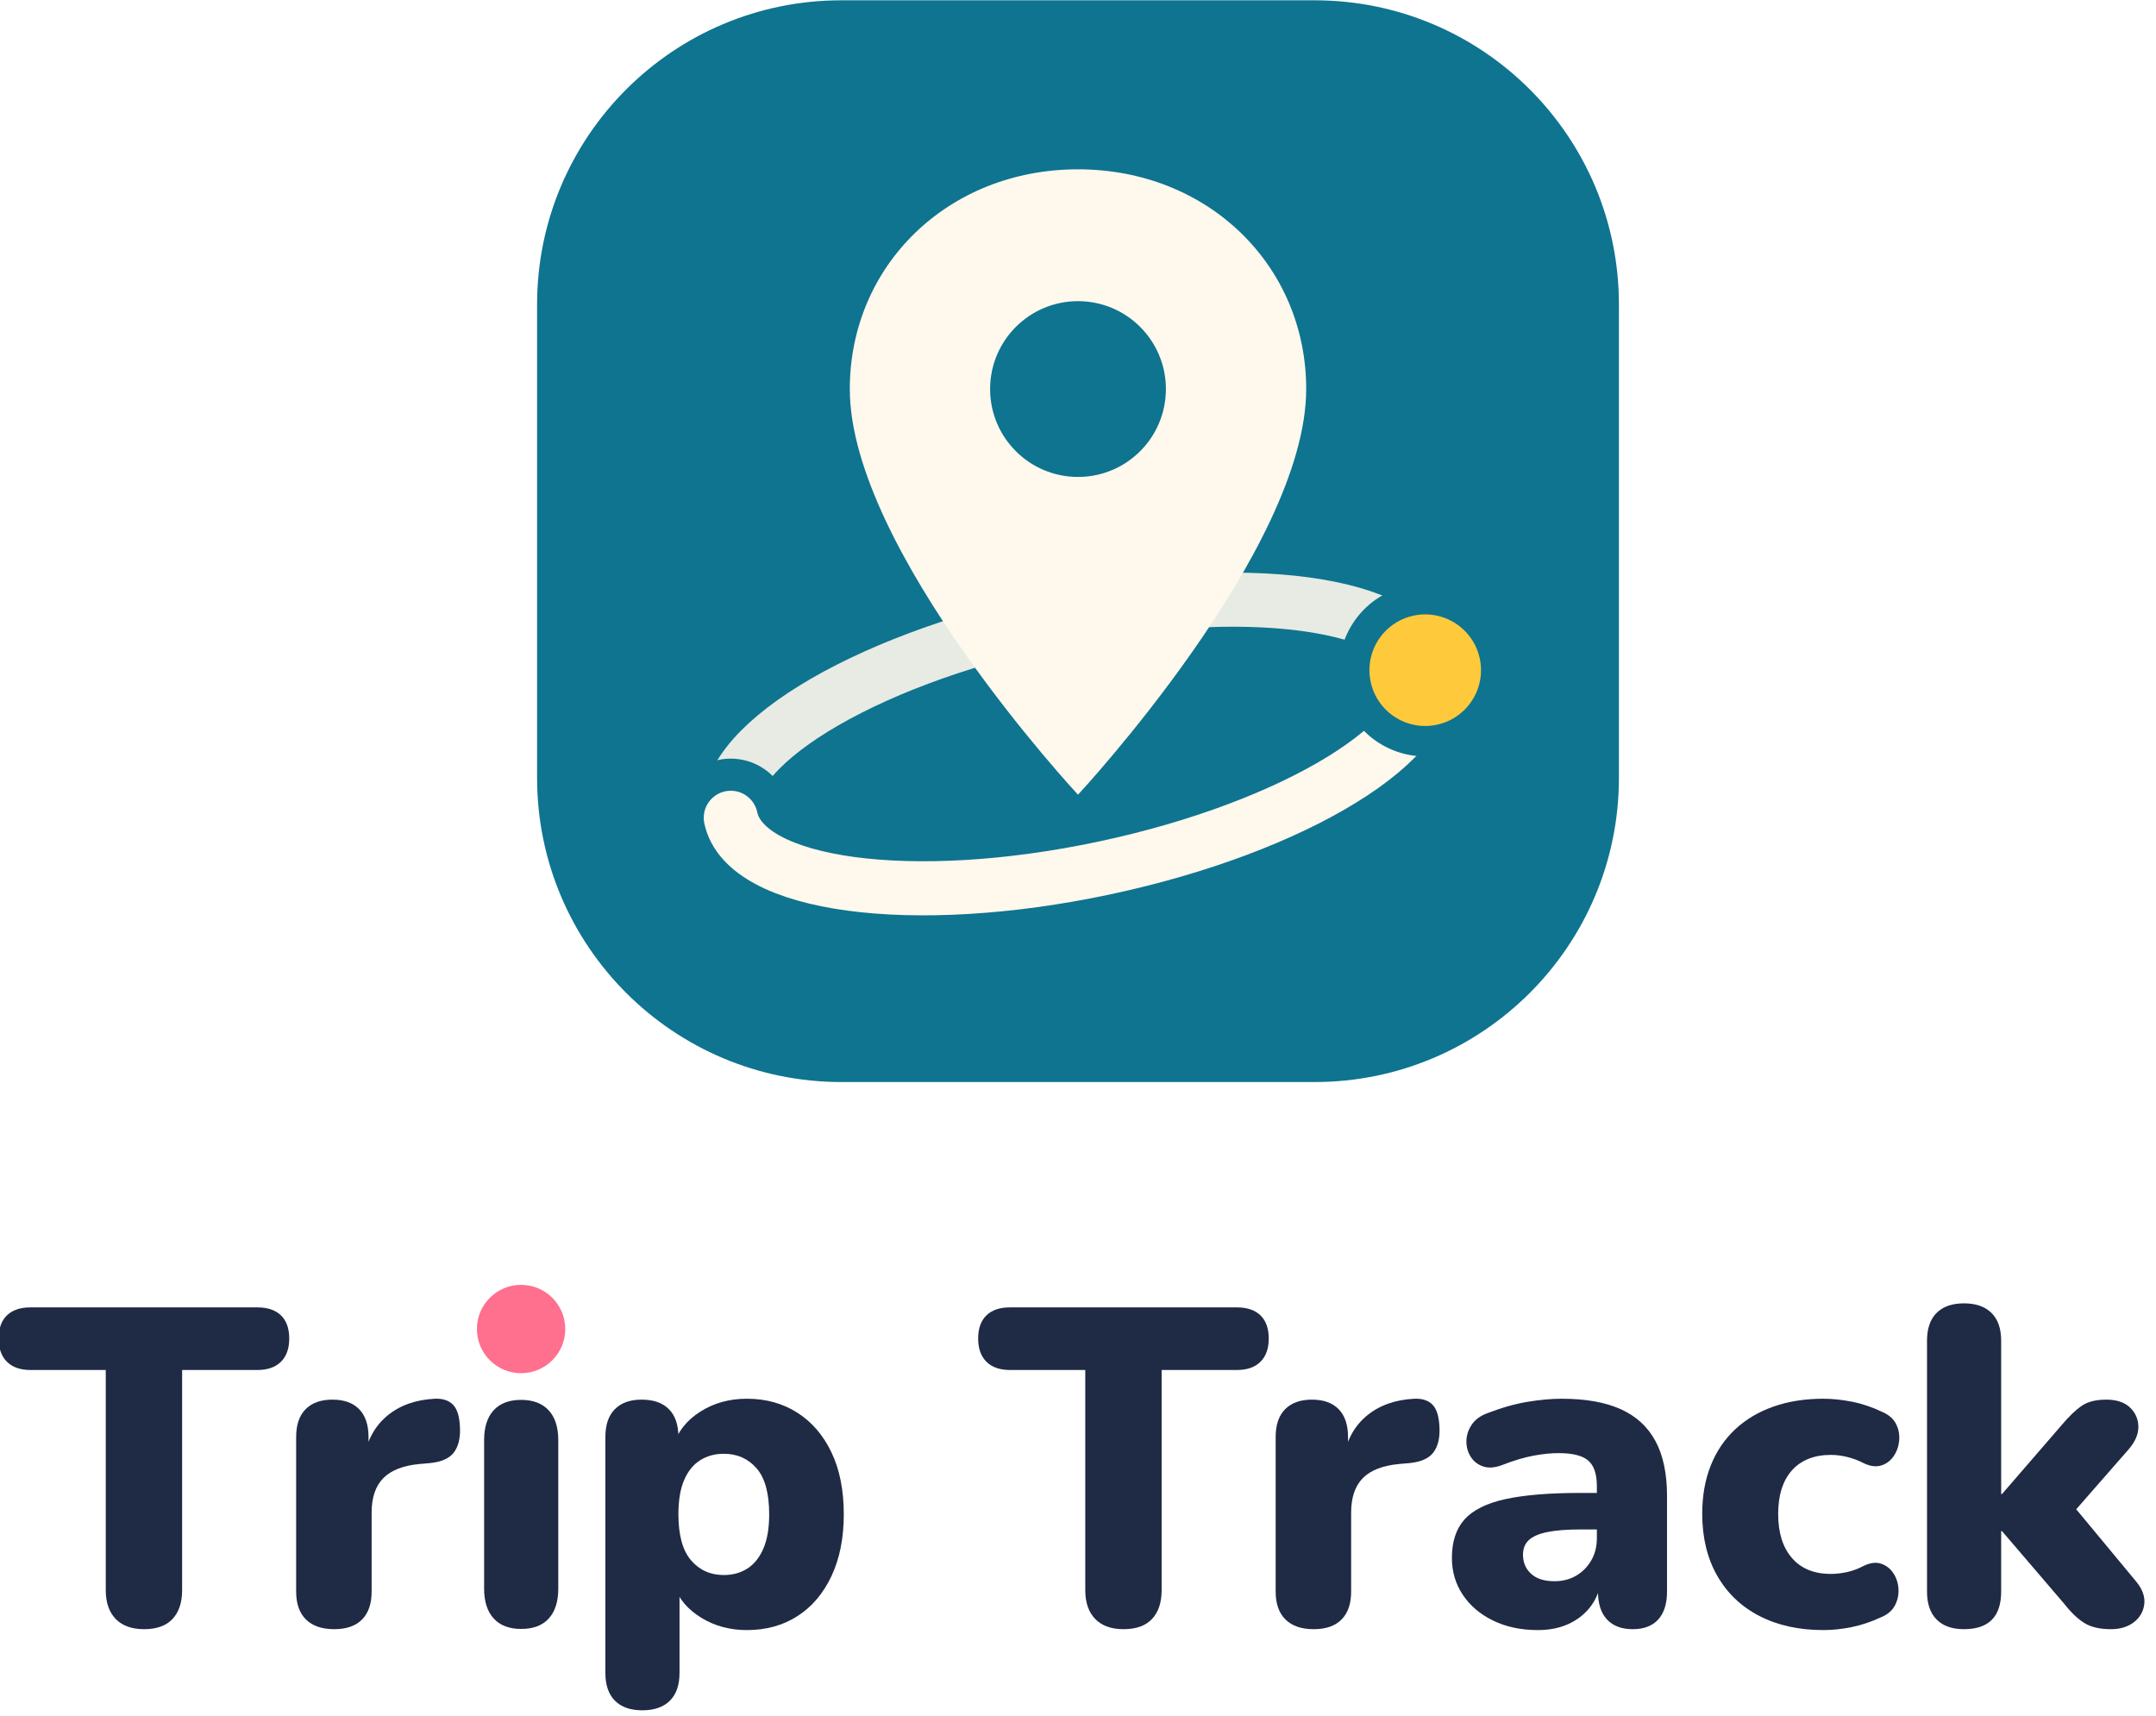
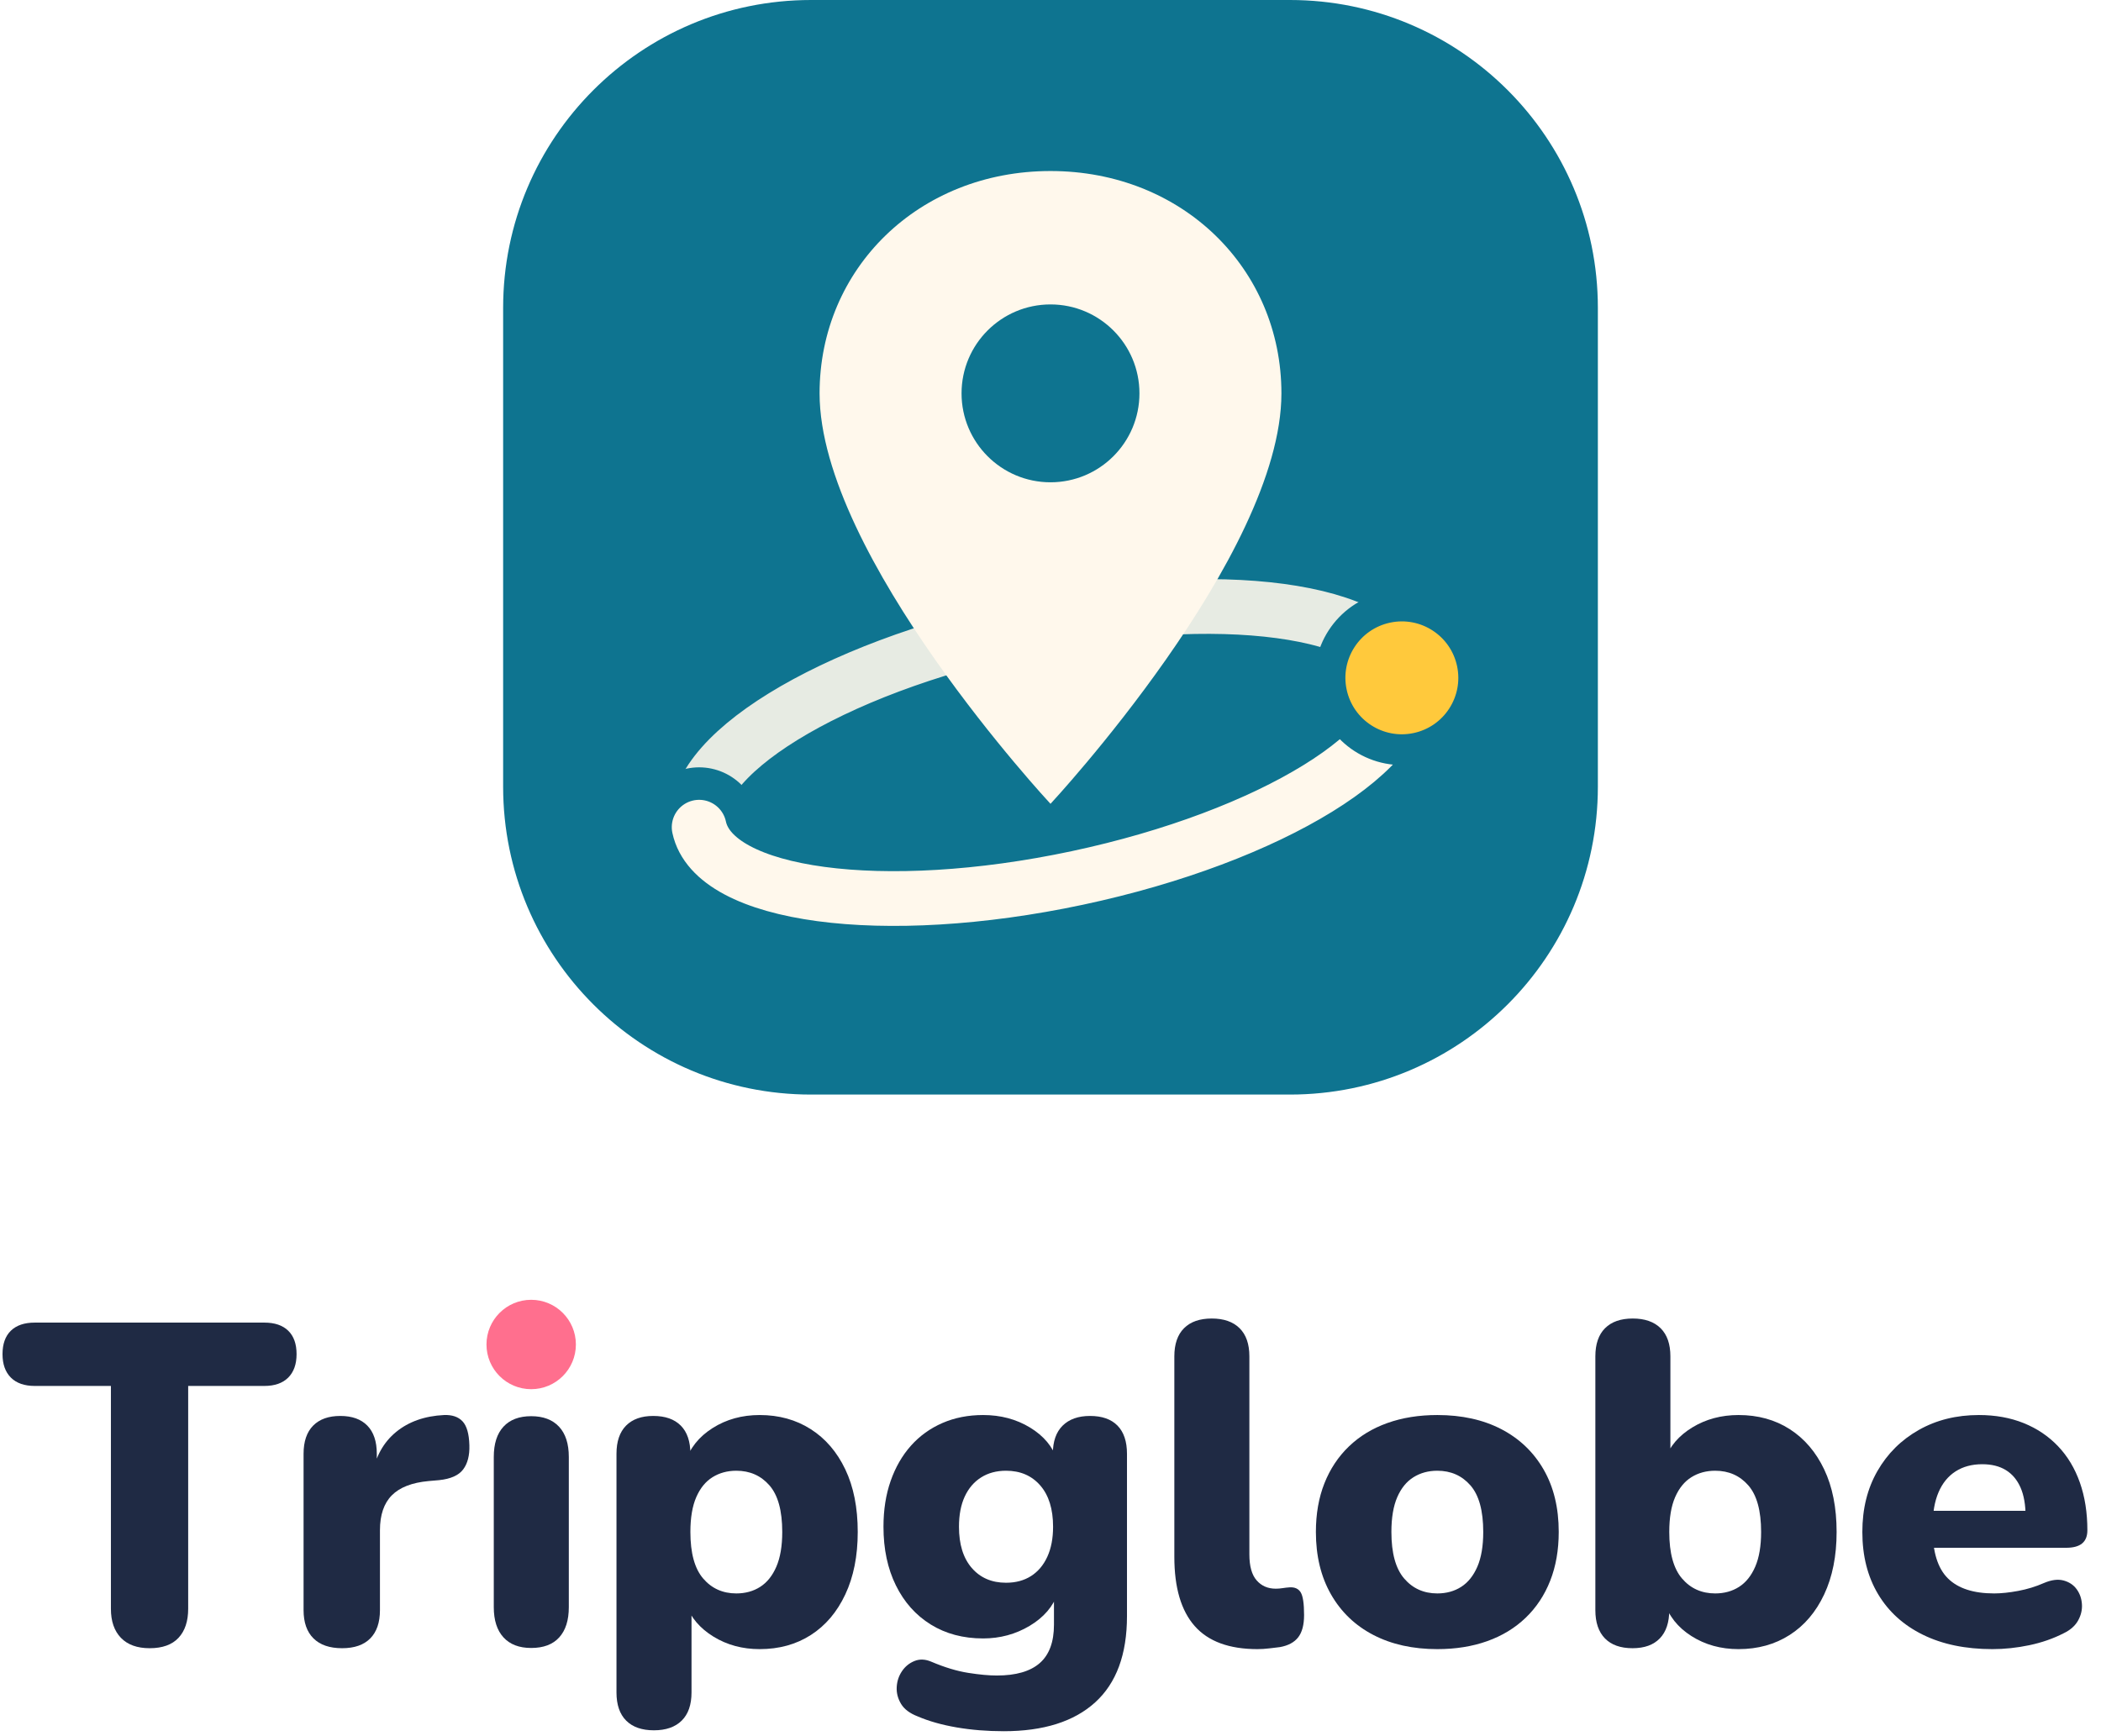
- <svg xmlns="http://www.w3.org/2000/svg" width="191" height="152" viewBox="0 0 191.32 152.20" role="img" aria-label="Trip Track">
-   <g transform="translate(47.66 0) scale(1.5)">
+ <svg xmlns="http://www.w3.org/2000/svg" width="184" height="152" viewBox="0 0 183.56 152.20" role="img" aria-label="Tripglobe">
+   <g transform="translate(43.78 0) scale(1.5)">
    <rect width="64" height="64" rx="18" fill="#0E7490" />
    <g transform="rotate(-12 32 44)">
      <path d="M11 44A21 7.5 0 0 1 53 44" fill="none" stroke="#FFF8EC" stroke-width="3.2" stroke-linecap="round" opacity=".9" />
    </g>
    <path d="M32 10C24.3 10 18.5 15.7 18.5 23c0 9.5 13.5 24 13.5 24s13.5-14.5 13.5-24C45.5 15.7 39.7 10 32 10z" fill="#FFF8EC" />
    <circle cx="32" cy="23" r="5.2" fill="#0E7490" />
    <g transform="rotate(-12 32 44)" fill="none" stroke-linecap="round">
      <path d="M11 44A21 7.5 0 0 0 53 44" stroke="#0E7490" stroke-width="7" />
      <path d="M11 44A21 7.5 0 0 0 53 44" stroke="#FFF8EC" stroke-width="3.2" />
      <circle cx="53" cy="44" r="4.2" fill="#FFC93C" stroke="#0E7490" stroke-width="1.8" />
    </g>
  </g>
  <path d="M12.783 144.558Q11.143 144.558 10.264 143.649Q9.385 142.739 9.385 141.099V121.556H2.708Q1.345 121.556 0.612 120.823Q-0.12 120.091 -0.12 118.767Q-0.12 117.423 0.612 116.711Q1.345 116 2.708 116H22.838Q24.202 116 24.934 116.711Q25.666 117.423 25.666 118.767Q25.666 120.091 24.934 120.823Q24.202 121.556 22.838 121.556H16.161V141.099Q16.161 142.739 15.312 143.649Q14.462 144.558 12.783 144.558Z" fill="#1F2A44" />
  <path d="M29.659 144.558Q28.019 144.558 27.15 143.698Q26.28 142.838 26.28 141.218V127.506Q26.28 125.886 27.12 125.036Q27.96 124.187 29.501 124.187Q31.042 124.187 31.872 125.036Q32.702 125.886 32.702 127.506V129.36H32.302Q32.729 126.96 34.388 125.596Q36.047 124.233 38.596 124.107Q39.664 124.065 40.221 124.66Q40.778 125.255 40.82 126.752Q40.862 128.095 40.275 128.877Q39.687 129.658 38.169 129.817L37.251 129.897Q35.059 130.098 34.019 131.149Q32.978 132.2 32.978 134.213V141.218Q32.978 142.838 32.129 143.698Q31.28 144.558 29.659 144.558Z" fill="#1F2A44" />
  <path d="M46.24 144.537Q44.659 144.537 43.81 143.608Q42.96 142.678 42.96 140.96V127.784Q42.96 126.046 43.81 125.127Q44.659 124.208 46.24 124.208Q47.821 124.208 48.68 125.127Q49.54 126.046 49.54 127.784V140.96Q49.54 142.678 48.7 143.608Q47.861 144.537 46.24 144.537Z" fill="#1F2A44" />
  <circle cx="46.24" cy="117.92" r="3.92" fill="#FF6F8E" />
  <path d="M57 151.758Q55.419 151.758 54.57 150.909Q53.72 150.059 53.72 148.438V127.506Q53.72 125.886 54.56 125.036Q55.4 124.187 56.941 124.187Q58.522 124.187 59.361 125.036Q60.201 125.886 60.201 127.506V130.017L59.761 128.246Q60.342 126.396 62.145 125.252Q63.948 124.107 66.276 124.107Q68.817 124.107 70.757 125.347Q72.697 126.587 73.786 128.875Q74.876 131.164 74.876 134.362Q74.876 137.52 73.786 139.839Q72.697 142.158 70.767 143.398Q68.838 144.638 66.276 144.638Q64.007 144.638 62.224 143.542Q60.441 142.446 59.82 140.714H60.3V148.438Q60.3 150.059 59.44 150.909Q58.581 151.758 57 151.758ZM64.228 139.753Q65.423 139.753 66.324 139.176Q67.225 138.598 67.74 137.407Q68.256 136.215 68.256 134.362Q68.256 131.562 67.134 130.277Q66.012 128.992 64.228 128.992Q63.053 128.992 62.142 129.559Q61.232 130.125 60.717 131.307Q60.201 132.489 60.201 134.362Q60.201 137.141 61.323 138.447Q62.445 139.753 64.228 139.753Z" fill="#1F2A44" />
-   <path d="M99.703 144.558Q98.063 144.558 97.184 143.649Q96.305 142.739 96.305 141.099V121.556H89.628Q88.265 121.556 87.532 120.823Q86.8 120.091 86.8 118.767Q86.8 117.423 87.532 116.711Q88.265 116 89.628 116H109.758Q111.122 116 111.854 116.711Q112.586 117.423 112.586 118.767Q112.586 120.091 111.854 120.823Q111.122 121.556 109.758 121.556H103.081V141.099Q103.081 142.739 102.232 143.649Q101.382 144.558 99.703 144.558Z" fill="#1F2A44" />
-   <path d="M116.579 144.558Q114.939 144.558 114.07 143.698Q113.2 142.838 113.2 141.218V127.506Q113.2 125.886 114.04 125.036Q114.88 124.187 116.421 124.187Q117.962 124.187 118.792 125.036Q119.622 125.886 119.622 127.506V129.36H119.222Q119.649 126.96 121.308 125.596Q122.967 124.233 125.516 124.107Q126.584 124.065 127.141 124.66Q127.698 125.255 127.74 126.752Q127.782 128.095 127.195 128.877Q126.607 129.658 125.089 129.817L124.171 129.897Q121.979 130.098 120.939 131.149Q119.898 132.2 119.898 134.213V141.218Q119.898 142.838 119.049 143.698Q118.2 144.558 116.579 144.558Z" fill="#1F2A44" />
-   <path d="M136.465 144.638Q134.231 144.638 132.504 143.799Q130.777 142.96 129.809 141.512Q128.84 140.065 128.84 138.229Q128.84 136.069 129.96 134.818Q131.08 133.568 133.581 133.017Q136.082 132.467 140.227 132.467H142.379V135.708H140.229Q138.434 135.708 137.306 135.939Q136.179 136.169 135.663 136.654Q135.148 137.139 135.148 137.951Q135.148 138.985 135.868 139.644Q136.588 140.303 137.943 140.303Q139.015 140.303 139.854 139.817Q140.693 139.33 141.198 138.469Q141.703 137.608 141.703 136.474V131.855Q141.703 130.255 140.937 129.594Q140.172 128.933 138.301 128.933Q137.274 128.933 136.048 129.165Q134.823 129.398 133.324 129.982Q132.335 130.362 131.612 130.116Q130.89 129.87 130.503 129.246Q130.116 128.623 130.126 127.87Q130.135 127.118 130.589 126.424Q131.042 125.73 132.03 125.373Q133.908 124.652 135.561 124.379Q137.213 124.107 138.575 124.107Q141.76 124.107 143.82 125.034Q145.88 125.962 146.904 127.866Q147.929 129.769 147.929 132.741V141.218Q147.929 142.838 147.148 143.698Q146.367 144.558 144.886 144.558Q143.404 144.558 142.603 143.698Q141.802 142.838 141.802 141.218V139.964L142.065 140.364Q141.842 141.668 141.089 142.622Q140.335 143.575 139.162 144.107Q137.989 144.638 136.465 144.638Z" fill="#1F2A44" />
-   <path d="M161.802 144.638Q158.55 144.638 156.128 143.388Q153.705 142.137 152.379 139.808Q151.053 137.478 151.053 134.32Q151.053 131.941 151.801 130.052Q152.549 128.164 153.964 126.835Q155.379 125.507 157.364 124.807Q159.348 124.107 161.802 124.107Q163.007 124.107 164.348 124.372Q165.688 124.636 167.048 125.286Q167.916 125.667 168.259 126.36Q168.602 127.053 168.529 127.824Q168.457 128.594 168.039 129.205Q167.621 129.815 166.937 130.029Q166.253 130.243 165.383 129.826Q164.674 129.459 163.916 129.275Q163.158 129.091 162.47 129.091Q161.341 129.091 160.474 129.444Q159.607 129.798 159.012 130.463Q158.417 131.129 158.104 132.099Q157.792 133.068 157.792 134.341Q157.792 136.825 159.012 138.239Q160.232 139.654 162.47 139.654Q163.158 139.654 163.906 139.49Q164.653 139.326 165.383 138.939Q166.253 138.522 166.927 138.747Q167.6 138.972 168.007 139.582Q168.415 140.193 168.466 140.963Q168.518 141.733 168.165 142.427Q167.811 143.12 166.964 143.48Q165.625 144.108 164.316 144.373Q163.007 144.638 161.802 144.638Z" fill="#1F2A44" />
-   <path d="M174.28 144.558Q172.699 144.558 171.85 143.698Q171 142.838 171 141.218V118.962Q171 117.341 171.85 116.491Q172.699 115.642 174.28 115.642Q175.861 115.642 176.72 116.491Q177.58 117.341 177.58 118.962V132.56H177.66L183.004 126.381Q183.937 125.276 184.737 124.731Q185.537 124.187 186.901 124.187Q188.264 124.187 188.995 124.87Q189.725 125.552 189.754 126.55Q189.782 127.548 188.929 128.556L183.225 135.078V132.693L189.571 140.343Q190.405 141.37 190.278 142.35Q190.152 143.33 189.352 143.944Q188.552 144.558 187.327 144.558Q185.846 144.558 184.967 144.013Q184.088 143.469 183.173 142.303L177.66 135.861H177.58V141.218Q177.58 144.558 174.28 144.558Z" fill="#1F2A44" />
+   <path d="M87.676 151.838Q85.497 151.838 83.553 151.505Q81.609 151.171 80.141 150.541Q79.095 150.141 78.673 149.438Q78.252 148.735 78.294 147.965Q78.337 147.194 78.755 146.574Q79.173 145.953 79.857 145.678Q80.541 145.404 81.331 145.743Q83.091 146.49 84.567 146.721Q86.042 146.953 87.067 146.953Q89.594 146.953 90.839 145.862Q92.084 144.772 92.084 142.497V139.716H92.425Q91.806 141.489 89.954 142.595Q88.101 143.701 85.873 143.701Q83.252 143.701 81.282 142.481Q79.313 141.261 78.223 139.051Q77.133 136.842 77.133 133.903Q77.133 131.684 77.763 129.885Q78.393 128.086 79.542 126.796Q80.692 125.507 82.302 124.807Q83.913 124.107 85.873 124.107Q88.181 124.107 89.984 125.203Q91.787 126.299 92.366 128.052L91.985 129.528V127.506Q91.985 125.886 92.845 125.036Q93.705 124.187 95.246 124.187Q96.826 124.187 97.657 125.036Q98.487 125.886 98.487 127.506V141.745Q98.487 146.772 95.701 149.305Q92.914 151.838 87.676 151.838ZM87.88 138.816Q89.154 138.816 90.074 138.229Q90.994 137.642 91.5 136.54Q92.006 135.438 92.006 133.903Q92.006 131.581 90.884 130.286Q89.762 128.992 87.88 128.992Q86.624 128.992 85.695 129.579Q84.765 130.165 84.259 131.257Q83.754 132.348 83.754 133.903Q83.754 136.225 84.876 137.52Q85.998 138.816 87.88 138.816Z" fill="#1F2A44" />
+   <path d="M109.929 144.638Q106.21 144.638 104.425 142.614Q102.64 140.591 102.64 136.549V118.962Q102.64 117.341 103.49 116.491Q104.339 115.642 105.92 115.642Q107.501 115.642 108.36 116.491Q109.22 117.341 109.22 118.962V136.328Q109.22 137.882 109.858 138.61Q110.495 139.338 111.535 139.338Q111.836 139.338 112.135 139.289Q112.434 139.241 112.752 139.22Q113.426 139.178 113.722 139.662Q114.017 140.147 114.017 141.65Q114.017 142.935 113.502 143.6Q112.988 144.265 111.897 144.461Q111.554 144.501 110.99 144.57Q110.427 144.638 109.929 144.638Z" fill="#1F2A44" />
+   <path d="M125.701 144.638Q122.489 144.638 120.097 143.398Q117.705 142.158 116.379 139.839Q115.053 137.52 115.053 134.362Q115.053 131.983 115.801 130.094Q116.549 128.206 117.954 126.856Q119.36 125.507 121.324 124.807Q123.287 124.107 125.701 124.107Q128.931 124.107 131.314 125.347Q133.697 126.587 135.022 128.886Q136.348 131.185 136.348 134.362Q136.348 136.741 135.6 138.64Q134.853 140.539 133.447 141.889Q132.042 143.238 130.078 143.938Q128.114 144.638 125.701 144.638ZM125.701 139.753Q126.895 139.753 127.796 139.176Q128.697 138.598 129.213 137.407Q129.728 136.215 129.728 134.362Q129.728 131.562 128.606 130.277Q127.484 128.992 125.701 128.992Q124.525 128.992 123.615 129.559Q122.704 130.125 122.189 131.307Q121.674 132.489 121.674 134.362Q121.674 137.141 122.796 138.447Q123.918 139.753 125.701 139.753Z" fill="#1F2A44" />
+   <path d="M152.116 144.638Q149.788 144.638 147.985 143.493Q146.182 142.348 145.601 140.478L146.041 139.002V141.218Q146.041 142.838 145.211 143.698Q144.381 144.558 142.821 144.558Q141.24 144.558 140.4 143.698Q139.56 142.838 139.56 141.218V118.962Q139.56 117.341 140.41 116.491Q141.259 115.642 142.84 115.642Q144.421 115.642 145.28 116.491Q146.14 117.341 146.14 118.962V128.01H145.66Q146.281 126.278 148.064 125.193Q149.847 124.107 152.116 124.107Q154.678 124.107 156.607 125.347Q158.537 126.587 159.626 128.875Q160.716 131.164 160.716 134.362Q160.716 137.52 159.626 139.839Q158.537 142.158 156.597 143.398Q154.657 144.638 152.116 144.638ZM150.068 139.753Q151.263 139.753 152.164 139.176Q153.065 138.598 153.58 137.407Q154.096 136.215 154.096 134.362Q154.096 131.562 152.974 130.277Q151.852 128.992 150.068 128.992Q148.893 128.992 147.982 129.559Q147.072 130.125 146.557 131.307Q146.041 132.489 146.041 134.362Q146.041 137.141 147.163 138.447Q148.285 139.753 150.068 139.753Z" fill="#1F2A44" />
+   <path d="M174.379 144.638Q170.849 144.638 168.288 143.379Q165.726 142.12 164.35 139.811Q162.973 137.503 162.973 134.364Q162.973 131.324 164.291 129.025Q165.608 126.726 167.923 125.416Q170.238 124.107 173.192 124.107Q175.367 124.107 177.123 124.815Q178.878 125.524 180.134 126.842Q181.39 128.16 182.048 130.028Q182.706 131.895 182.706 134.213Q182.706 134.99 182.244 135.37Q181.782 135.75 180.843 135.75H168.441V132.509H177.911L177.29 133.033Q177.29 131.478 176.845 130.467Q176.4 129.455 175.561 128.938Q174.722 128.421 173.487 128.421Q172.131 128.421 171.151 129.048Q170.171 129.676 169.656 130.877Q169.14 132.078 169.14 133.829V134.147Q169.14 137.103 170.471 138.428Q171.802 139.753 174.535 139.753Q175.461 139.753 176.647 139.531Q177.832 139.309 178.897 138.84Q179.889 138.418 180.625 138.62Q181.36 138.823 181.768 139.385Q182.177 139.947 182.228 140.689Q182.28 141.43 181.894 142.126Q181.508 142.821 180.636 143.242Q179.255 143.95 177.616 144.294Q175.977 144.638 174.379 144.638Z" fill="#1F2A44" />
</svg>
